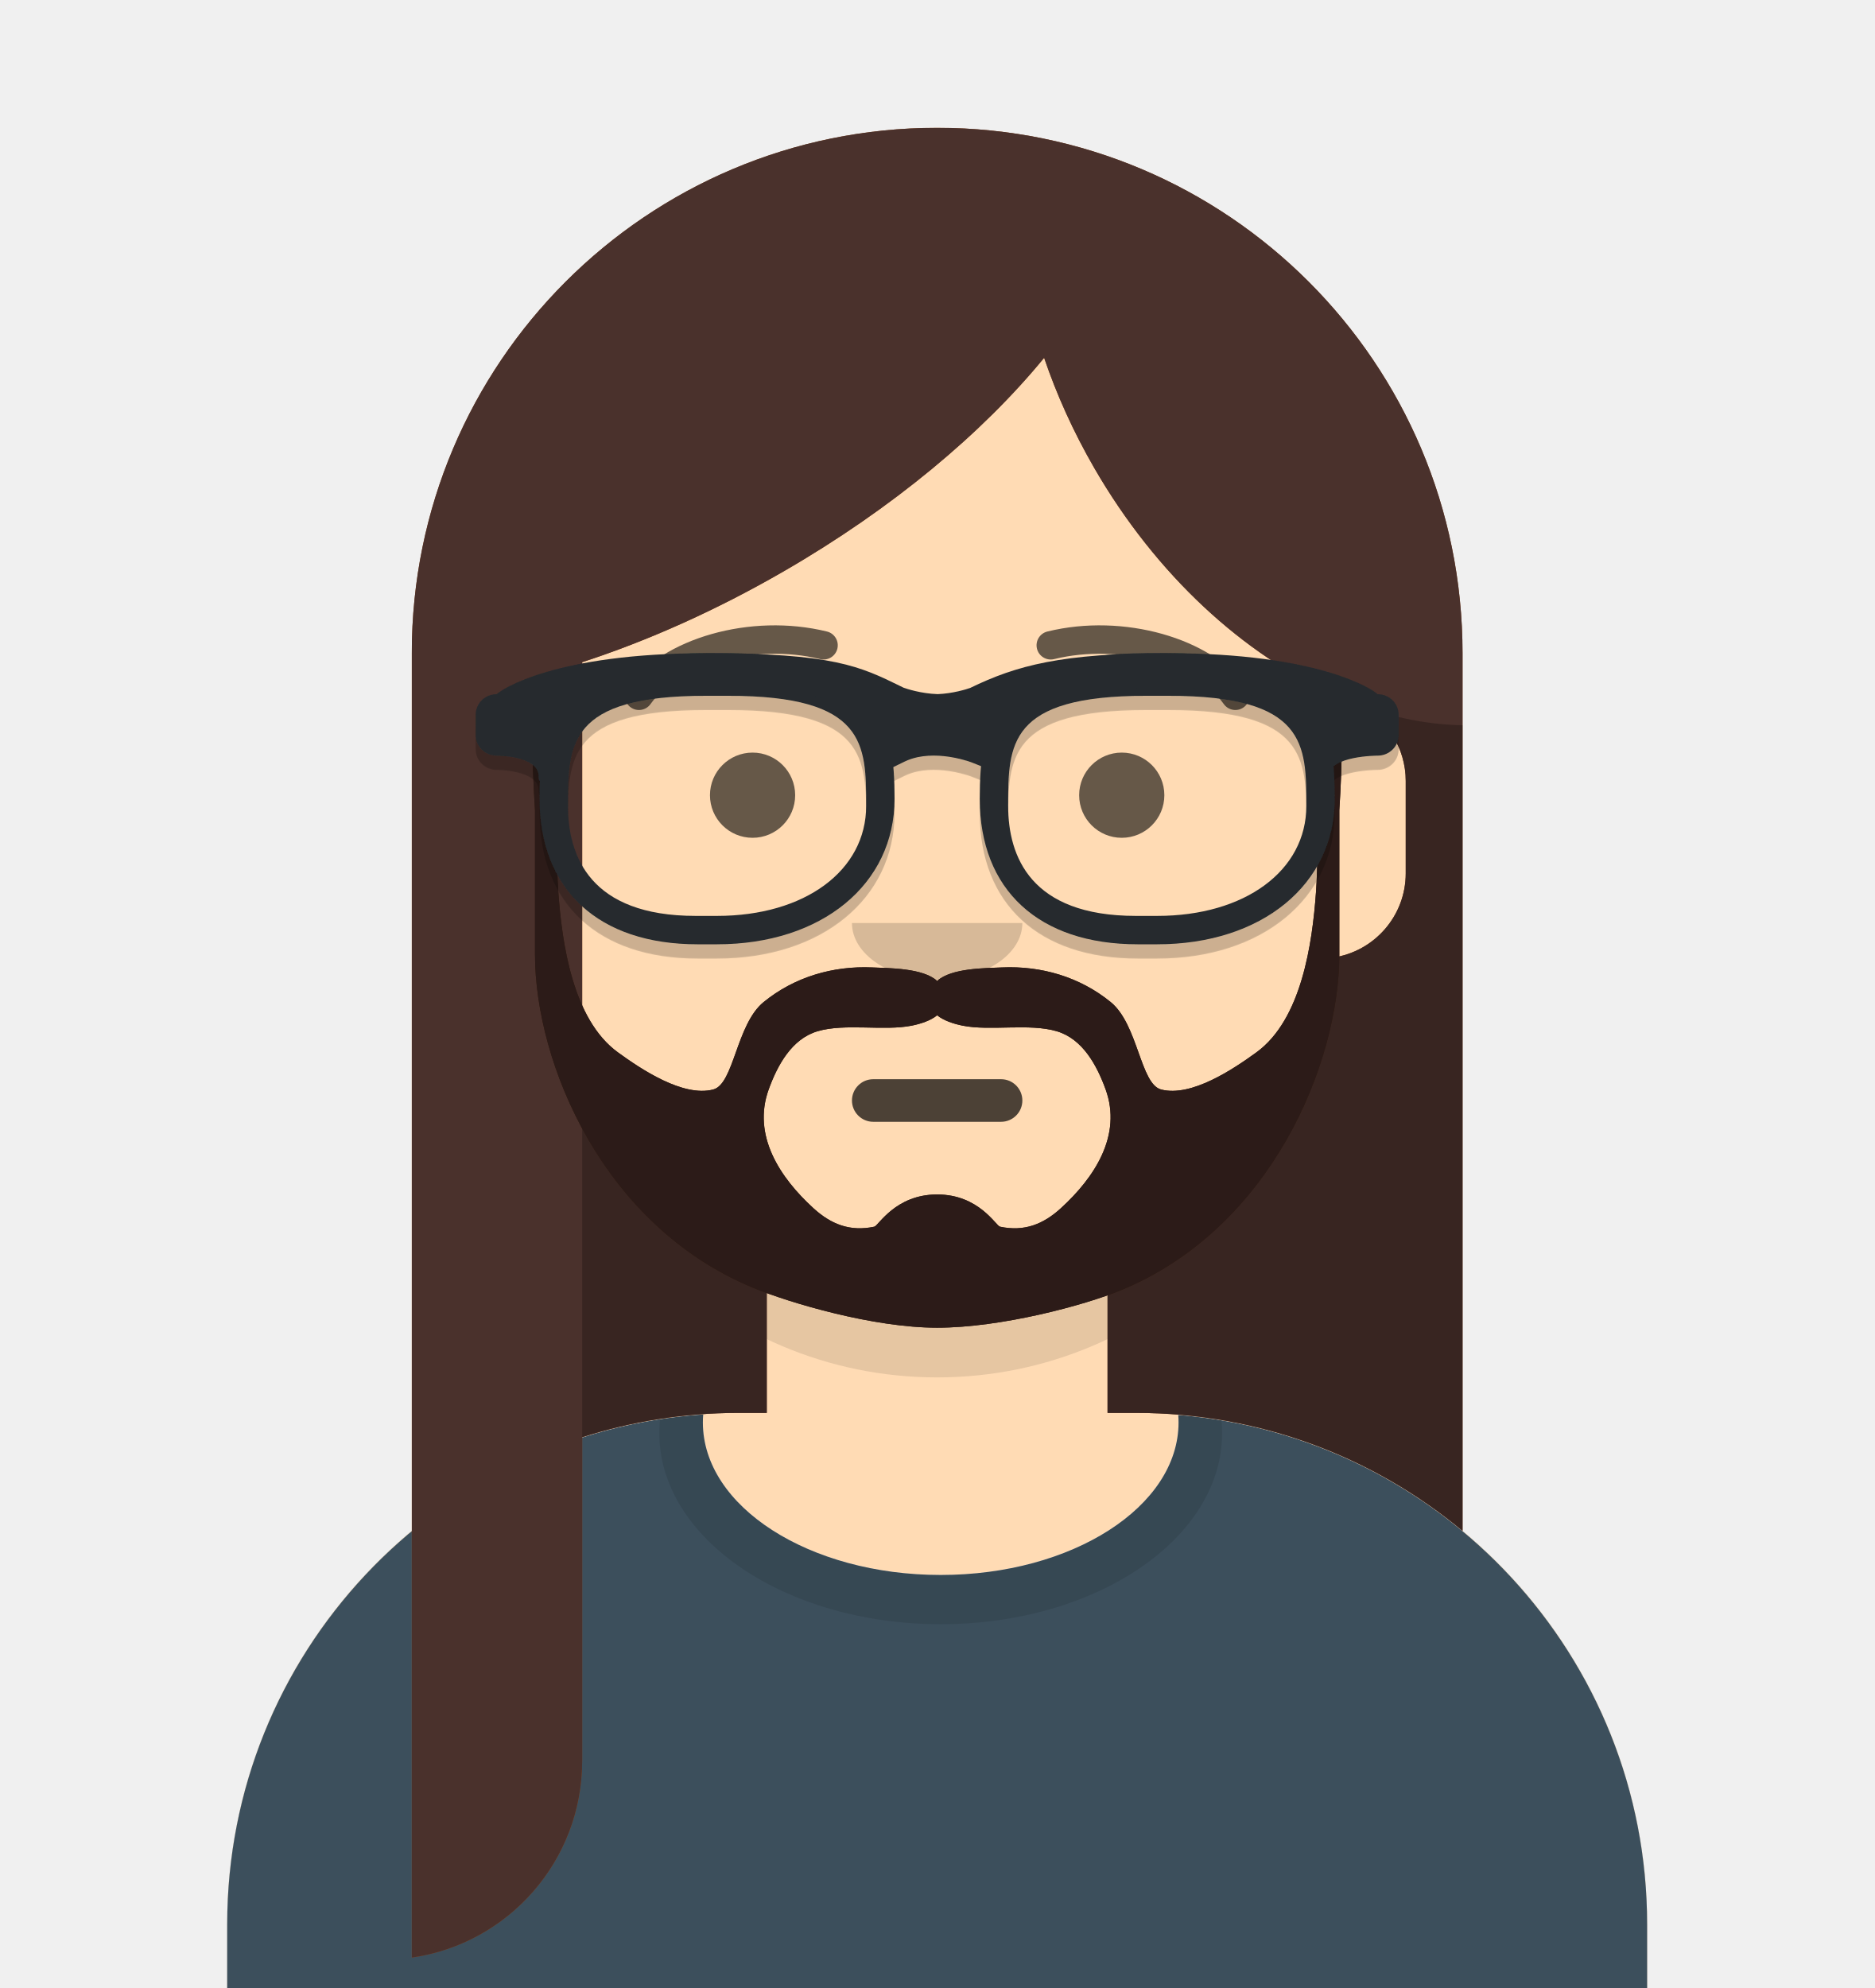
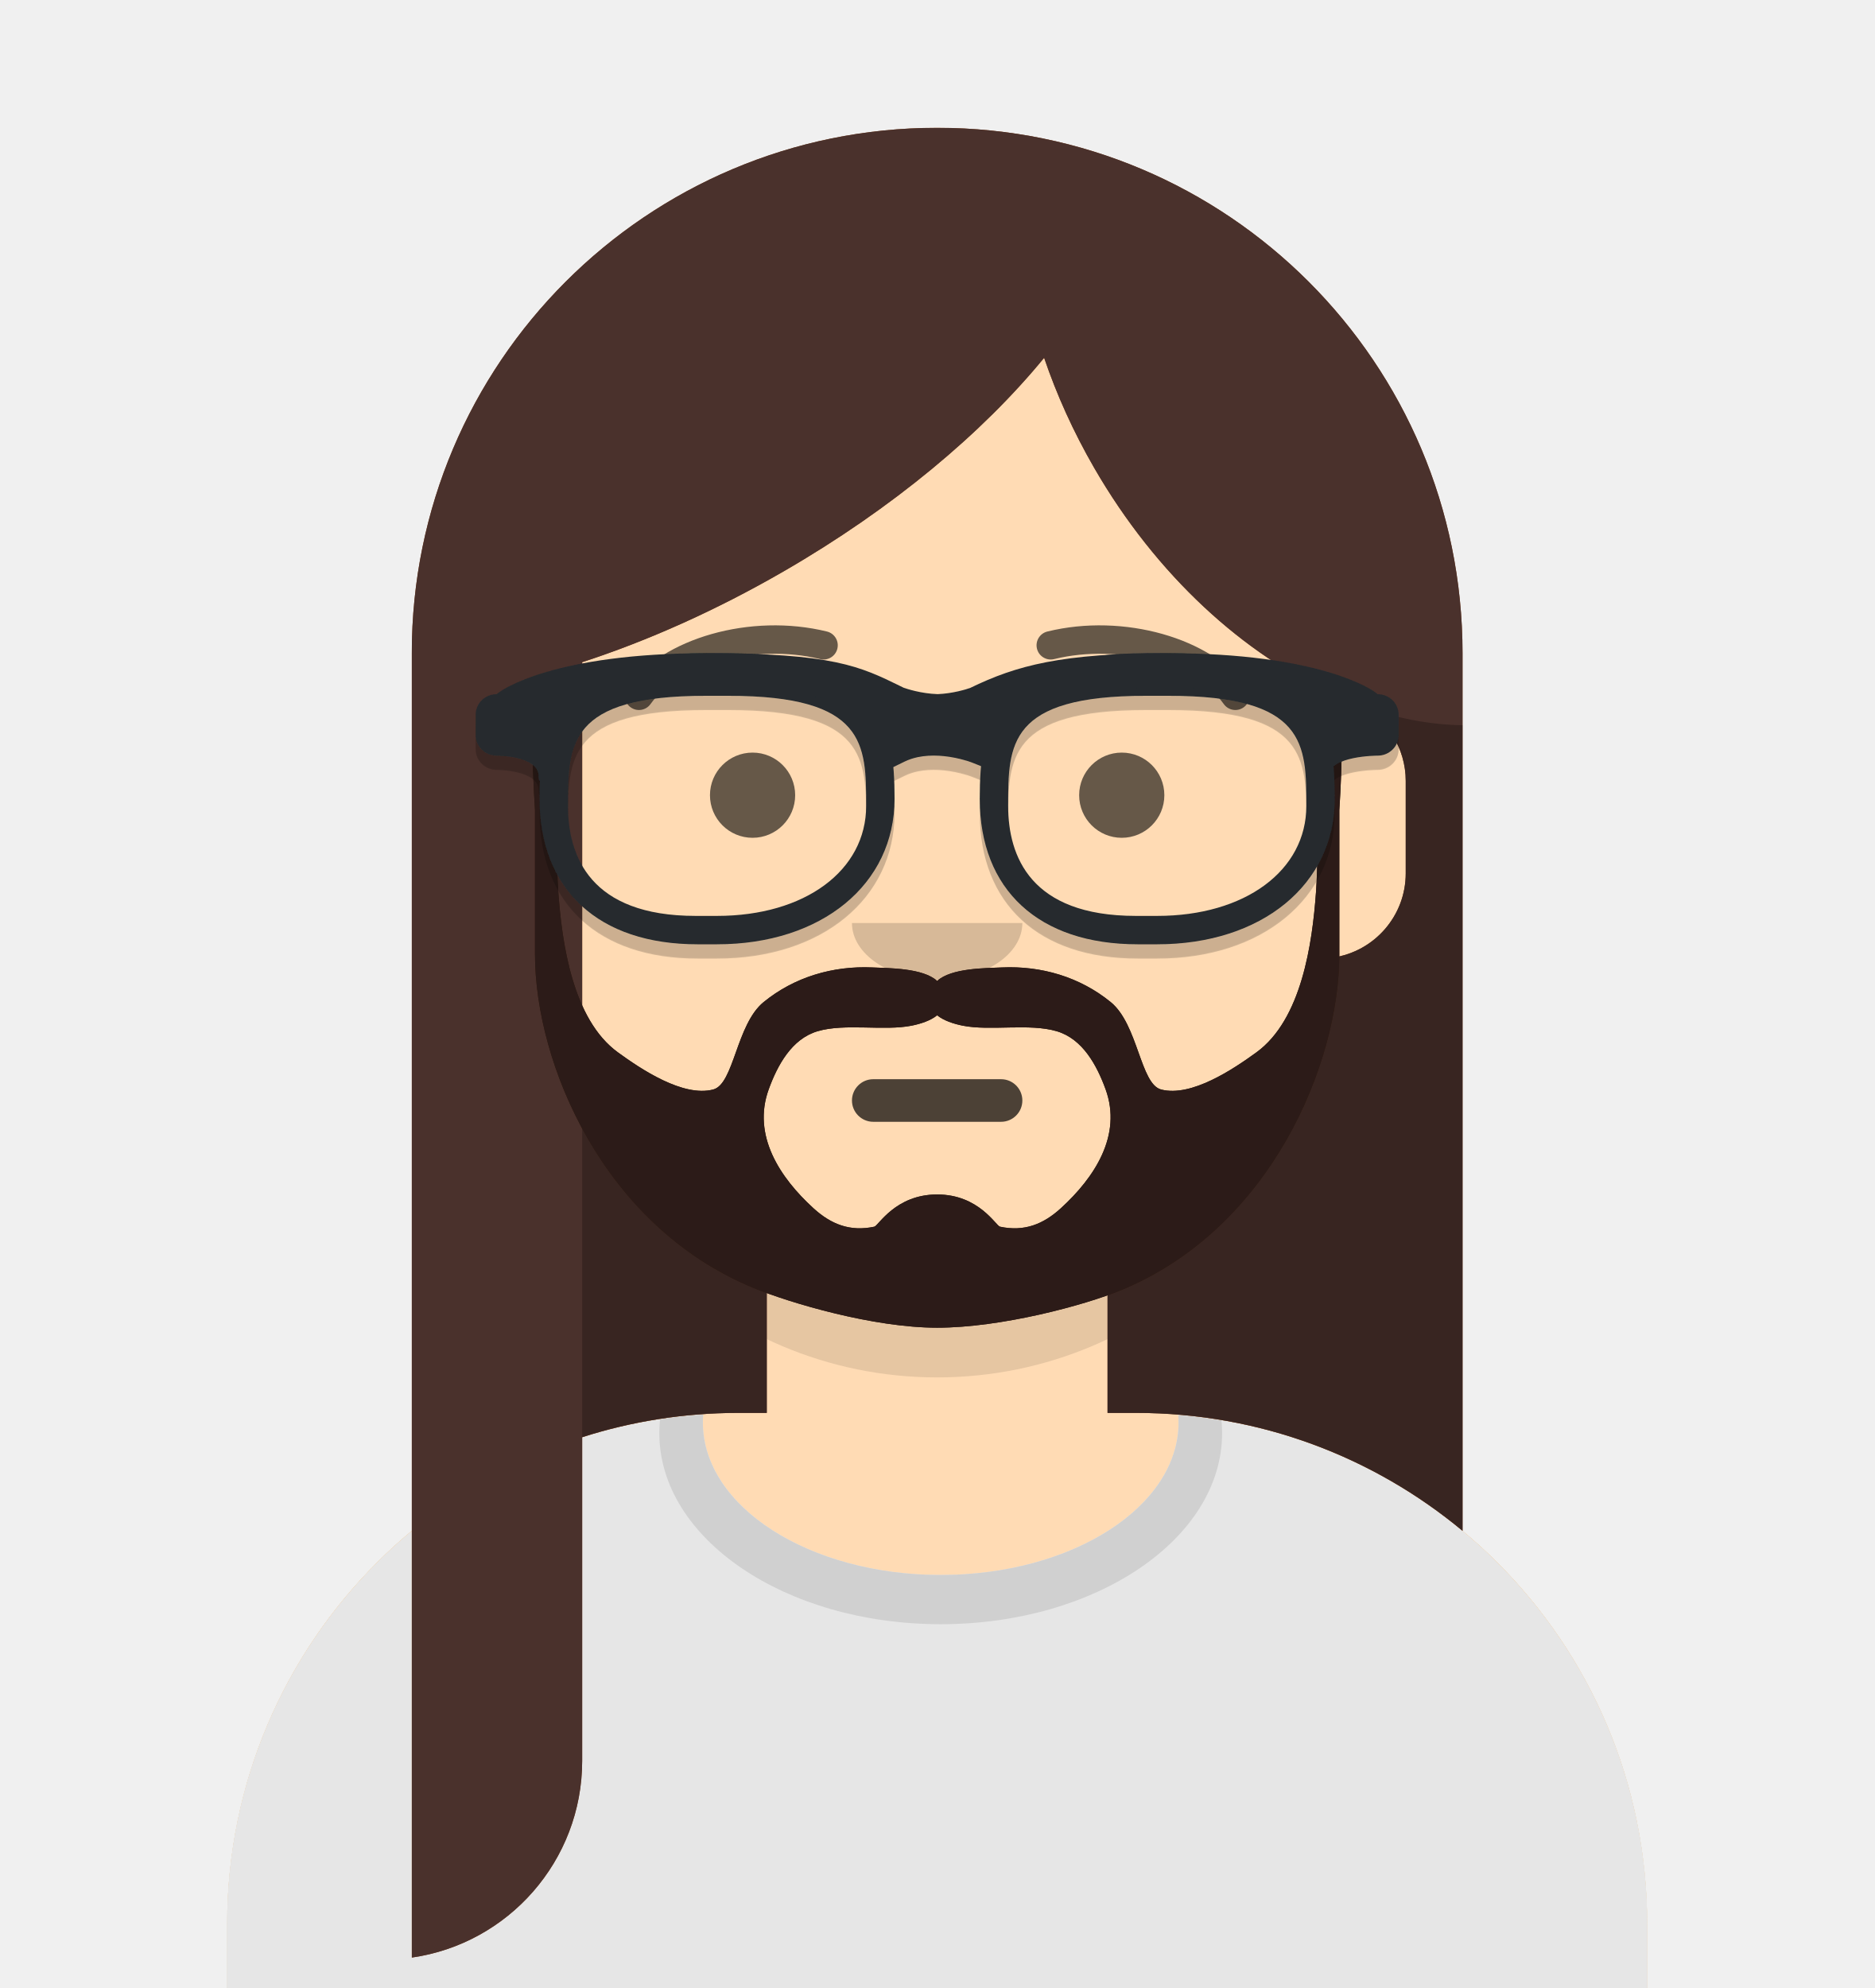
<svg xmlns="http://www.w3.org/2000/svg" xmlns:xlink="http://www.w3.org/1999/xlink" width="264px" height="280px" viewBox="0 0 264 280" version="1.1">
  <defs>
    <circle id="react-path-1" cx="120" cy="120" r="120" />
    <path d="M12,160 C12,226.274 65.726,280 132,280 C198.274,280 252,226.274 252,160 L264,160 L264,-1.42108547e-14 L-3.19744231e-14,-1.42108547e-14 L-3.19744231e-14,160 L12,160 Z" id="react-path-2" />
    <path d="M124,144.611 L124,163 L128,163 L128,163 C167.765,163 200,195.235 200,235 L200,244 L0,244 L0,235 C-4.86974701e-15,195.235 32.235,163 72,163 L72,163 L76,163 L76,144.611 C58.763,136.422 46.372,119.687 44.305,99.881 C38.48,99.058 34,94.052 34,88 L34,74 C34,68.054 38.325,63.118 44,62.166 L44,56 L44,56 C44,25.072 69.072,5.68137151e-15 100,0 L100,0 L100,0 C130.928,-5.68137151e-15 156,25.072 156,56 L156,62.166 C161.675,63.118 166,68.054 166,74 L166,88 C166,94.052 161.52,99.058 155.695,99.881 C153.628,119.687 141.237,136.422 124,144.611 Z" id="react-path-3" />
  </defs>
  <g id="Avataaar" stroke="none" stroke-width="1" fill="none" fill-rule="evenodd">
    <g transform="translate(-825, -1100)" id="Avataaar/Circle">
      <g transform="translate(825, 1100)">
        <g id="Mask" />
        <g id="Avataaar" stroke-width="1" fill-rule="evenodd" mask="url(#react-mask-5)">
          <g id="Body" transform="translate(32, 36)">
            <mask id="react-mask-6" fill="white">
              <use xlink:href="#react-path-3" />
            </mask>
            <use fill="#D0C6AC" xlink:href="#react-path-3" />
            <g id="Skin/👶🏽-03-Brown" mask="url(#react-mask-6)" fill="#FFDBB4">
              <g transform="translate(0, 0)" id="Color">
                <rect x="0" y="0" width="264" height="280" />
              </g>
            </g>
            <path d="M156,79 L156,102 C156,132.928 130.928,158 100,158 C69.072,158 44,132.928 44,102 L44,79 L44,94 C44,124.928 69.072,150 100,150 C130.928,150 156,124.928 156,94 L156,79 Z" id="Neck-Shadow" fill-opacity="0.1" fill="#000000" mask="url(#react-mask-6)" />
          </g>
          <g id="Clothing/Shirt-Crew-Neck" transform="translate(0, 170)">
            <defs>
-               <path d="M165.96,29.295 C202.936,32.325 232,63.294 232,101.052 L232,110 L32,110 L32,101.052 C32,62.953 61.592,31.765 99.045,29.22 C99.015,29.593 99,29.969 99,30.348 C99,42.211 113.998,51.828 132.5,51.828 C151.002,51.828 166,42.211 166,30.348 C166,29.995 165.987,29.644 165.96,29.295 Z" id="react-path-115" />
+               <path d="M165.96,29.295 C202.936,32.325 232,63.294 232,101.052 L232,110 L32,110 L32,101.052 C32,62.953 61.592,31.765 99.045,29.22 C99.015,29.593 99,29.969 99,30.348 C99,42.211 113.998,51.828 132.5,51.828 C151.002,51.828 166,42.211 166,30.348 C166,29.995 165.987,29.644 165.96,29.295 Z" id="react-path-407" />
            </defs>
-             <mask id="react-mask-116" fill="white">
-               <use xlink:href="#react-path-115" />
+             <mask id="react-mask-408" fill="white">
+               <use xlink:href="#react-path-407" />
            </mask>
-             <use id="Clothes" fill="#E6E6E6" fill-rule="evenodd" xlink:href="#react-path-115" />
-             <g id="Color/Palette/Gray-01" mask="url(#react-mask-116)" fill-rule="evenodd" fill="#3C4F5C">
+             <use id="Clothes" fill="#E6E6E6" fill-rule="evenodd" xlink:href="#react-path-407" />
+             <g id="Color/Palette/Gray-01" mask="url(#react-mask-408)" fill-rule="evenodd" fill="#E6E6E6">
              <rect id="🖍Color" x="0" y="0" width="264" height="110" />
            </g>
-             <g id="Shadowy" opacity="0.6" stroke-width="1" fill-rule="evenodd" mask="url(#react-mask-116)" fill-opacity="0.16" fill="#000000">
+             <g id="Shadowy" opacity="0.6" stroke-width="1" fill-rule="evenodd" mask="url(#react-mask-408)" fill-opacity="0.16" fill="#000000">
              <g transform="translate(92, 4)" id="Hola-👋🏼">
                <ellipse cx="40.5" cy="27.848" rx="39.635" ry="26.914" />
              </g>
            </g>
          </g>
          <g id="Face" transform="translate(76, 82)" fill="#000000">
            <g id="Mouth/Serious" transform="translate(2, 52)" fill="#000000" fill-opacity="0.7">
              <rect id="Why-so-serious?" x="42" y="18" width="24" height="6" rx="3" />
            </g>
            <g id="Nose/Default" transform="translate(28, 40)" fill-opacity="0.16">
              <path d="M16,8 C16,12.418 21.373,16 28,16 L28,16 C34.627,16 40,12.418 40,8" id="Nose" />
            </g>
            <g id="Eyes/Default-😀" transform="translate(0, 8)" fill-opacity="0.6">
              <circle id="Eye" cx="30" cy="22" r="6" />
              <circle id="Eye" cx="82" cy="22" r="6" />
            </g>
            <g id="Eyebrow/Outline/Default" fill-opacity="0.6">
              <g id="I-Browse" transform="translate(12, 6)">
                <path d="M3.63,11.159 C7.545,5.65 18.278,2.561 27.523,4.831 C28.596,5.095 29.679,4.439 29.942,3.366 C30.206,2.293 29.55,1.21 28.477,0.947 C17.74,-1.69 5.312,1.887 0.37,8.841 C-0.27,9.742 -0.059,10.99 0.841,11.63 C1.742,12.27 2.99,12.059 3.63,11.159 Z" id="Eyebrow" fill-rule="nonzero" />
                <path d="M61.63,11.159 C65.545,5.65 76.278,2.561 85.523,4.831 C86.596,5.095 87.679,4.439 87.942,3.366 C88.206,2.293 87.55,1.21 86.477,0.947 C75.74,-1.69 63.312,1.887 58.37,8.841 C57.73,9.742 57.941,10.99 58.841,11.63 C59.742,12.27 60.99,12.059 61.63,11.159 Z" id="Eyebrow" fill-rule="nonzero" transform="translate(73.00015, 6.039198) scale(-1, 1) translate(-73.00015, -6.039198) " />
              </g>
            </g>
          </g>
          <g id="Top" stroke-width="1" fill-rule="evenodd">
            <defs>
-               <rect id="react-path-97" x="0" y="0" width="264" height="280" />
-               <path d="M133.506,81.335 C137.364,83.331 140,87.357 140,92 L140,105 C140,111.019 135.569,116.002 129.791,116.867 C128.048,137.115 115.531,154.283 98,162.611 L98,162.611 L98,181 L102,181 C119.491,181 135.525,187.237 148,197.608 L148,74 C148,53.565 139.717,35.065 126.326,21.674 C112.935,8.283 94.435,-3.55271368e-15 74,0 C33.131,7.10542736e-15 -7.10542736e-15,33.131 0,74 L0,257.716 C13.569,255.776 24,244.106 24,230 L24,184.423 C30.935,182.2 38.327,181 46,181 L50,181 L50,162.611 C38.773,157.277 29.602,148.318 24,137.246 L24,75.266 C33.147,72.291 42.778,68.017 52.342,62.495 C67.745,53.602 80.431,42.941 89.066,32.397 C90.831,37.595 93.175,42.801 96.11,47.885 C104.878,63.071 117.224,74.234 130,79.917 L130,80.166 C130.4,80.233 130.794,80.32 131.18,80.426 C131.955,80.749 132.73,81.052 133.506,81.335 Z" id="react-path-98" />
+               <rect id="react-path-399" x="0" y="0" width="264" height="280" />
+               <path d="M133.506,81.335 C137.364,83.331 140,87.357 140,92 L140,105 C140,111.019 135.569,116.002 129.791,116.867 C128.048,137.115 115.531,154.283 98,162.611 L98,162.611 L98,181 L102,181 C119.491,181 135.525,187.237 148,197.608 L148,74 C148,53.565 139.717,35.065 126.326,21.674 C112.935,8.283 94.435,-3.55271368e-15 74,0 C33.131,7.10542736e-15 -7.10542736e-15,33.131 0,74 L0,257.716 C13.569,255.776 24,244.106 24,230 L24,184.423 C30.935,182.2 38.327,181 46,181 L50,181 L50,162.611 C38.773,157.277 29.602,148.318 24,137.246 L24,75.266 C33.147,72.291 42.778,68.017 52.342,62.495 C67.745,53.602 80.431,42.941 89.066,32.397 C90.831,37.595 93.175,42.801 96.11,47.885 C104.878,63.071 117.224,74.234 130,79.917 L130,80.166 C130.4,80.233 130.794,80.32 131.18,80.426 C131.955,80.749 132.73,81.052 133.506,81.335 Z" id="react-path-400" />
            </defs>
-             <mask id="react-mask-95" fill="white">
-               <use xlink:href="#react-path-97" />
+             <mask id="react-mask-397" fill="white">
+               <use xlink:href="#react-path-399" />
            </mask>
            <g id="Mask" />
-             <g id="Top/Long-Hair/Straight" mask="url(#react-mask-95)">
+             <g id="Top/Long-Hair/Straight" mask="url(#react-mask-397)">
              <g transform="translate(-1, 0)">
                <g id="Hair" stroke-width="1" fill="none" fill-rule="evenodd" transform="translate(59, 18)">
-                   <mask id="react-mask-96" fill="white">
-                     <use xlink:href="#react-path-98" />
+                   <mask id="react-mask-398" fill="white">
+                     <use xlink:href="#react-path-400" />
                  </mask>
-                   <use id="Mask-Hair" fill="#944F23" xlink:href="#react-path-98" />
-                   <g id="Skin/👶🏽-03-Brown" mask="url(#react-mask-96)" fill="#4A312C">
+                   <use id="Mask-Hair" fill="#944F23" xlink:href="#react-path-400" />
+                   <g id="Skin/👶🏽-03-Brown" mask="url(#react-mask-398)" fill="#4A312C">
                    <g transform="translate(0, 0) " id="Color">
                      <rect x="0" y="0" width="264" height="280" />
                    </g>
                  </g>
                </g>
                <path d="M192.506,99.335 C197.375,101.108 202.263,102.072 207,102.148 L207,102.148 L207,92 C207,71.565 198.717,53.065 185.326,39.674 C198.717,53.065 207,71.565 207,92 L207,215.608 C194.525,205.237 178.491,199 161,199 L157,199 L157,180.611 L157,180.611 C174.531,172.283 187.048,155.115 188.791,134.867 C194.569,134.002 199,129.019 199,123 L199,110 C199,105.357 196.364,101.331 192.506,99.335 Z M190.18,98.426 C189.794,98.32 189.4,98.233 189,98.166 L189,97.917 C189.393,98.092 189.786,98.261 190.18,98.426 Z M83,155.246 C88.602,166.318 97.773,175.277 109,180.611 L109,199 L105,199 C97.327,199 89.935,200.2 83,202.423 L83,155.246 Z" id="Shadow" fill-opacity="0.24" fill="#000000" fill-rule="evenodd" />
                <g id="Facial-Hair/Beard-Light" transform="translate(49, 72)">
                  <defs>
-                     <path d="M101.428,98.169 C98.915,100.463 96.237,101.494 92.853,100.773 C92.271,100.649 89.896,96.235 84,96.235 C78.103,96.235 75.729,100.649 75.147,100.773 C71.762,101.494 69.085,100.463 66.571,98.169 C61.846,93.856 57.917,87.908 60.278,81.419 C61.508,78.037 63.51,74.324 67.151,73.246 C71.038,72.096 76.497,73.244 80.415,72.458 C81.684,72.204 83.071,71.751 84,71 C84.929,71.751 86.316,72.204 87.585,72.458 C91.503,73.244 96.961,72.096 100.849,73.246 C104.49,74.324 106.491,78.037 107.722,81.419 C110.083,87.908 106.154,93.856 101.428,98.169 M140.081,26 C136.671,34.4 137.988,44.858 137.357,53.676 C136.844,60.843 135.337,71.586 128.973,76.215 C125.718,78.582 119.794,82.56 115.542,81.45 C112.615,80.686 112.302,72.29 108.455,69.147 C104.092,65.582 98.643,64.016 93.149,64.258 C90.779,64.362 85.984,64.337 84,66.16 C82.016,64.337 77.222,64.362 74.851,64.258 C69.357,64.016 63.908,65.582 59.545,69.147 C55.698,72.29 55.386,80.686 52.458,81.45 C48.206,82.56 42.282,78.582 39.027,76.215 C32.662,71.586 31.156,60.843 30.643,53.676 C30.012,44.858 31.329,34.4 27.919,26 C26.26,26 27.354,42.129 27.354,42.129 L27.354,62.485 C27.386,77.773 36.935,100.655 58.108,109.393 C63.286,111.53 75.015,115 84,115 C92.985,115 104.714,111.86 109.892,109.723 C131.065,100.986 140.614,77.773 140.646,62.485 L140.646,42.129 C140.646,42.129 141.74,26 140.081,26" id="react-path-128" />
+                     <path d="M101.428,98.169 C98.915,100.463 96.237,101.494 92.853,100.773 C92.271,100.649 89.896,96.235 84,96.235 C78.103,96.235 75.729,100.649 75.147,100.773 C71.762,101.494 69.085,100.463 66.571,98.169 C61.846,93.856 57.917,87.908 60.278,81.419 C61.508,78.037 63.51,74.324 67.151,73.246 C71.038,72.096 76.497,73.244 80.415,72.458 C81.684,72.204 83.071,71.751 84,71 C84.929,71.751 86.316,72.204 87.585,72.458 C91.503,73.244 96.961,72.096 100.849,73.246 C104.49,74.324 106.491,78.037 107.722,81.419 C110.083,87.908 106.154,93.856 101.428,98.169 M140.081,26 C136.671,34.4 137.988,44.858 137.357,53.676 C136.844,60.843 135.337,71.586 128.973,76.215 C125.718,78.582 119.794,82.56 115.542,81.45 C112.615,80.686 112.302,72.29 108.455,69.147 C104.092,65.582 98.643,64.016 93.149,64.258 C90.779,64.362 85.984,64.337 84,66.16 C82.016,64.337 77.222,64.362 74.851,64.258 C69.357,64.016 63.908,65.582 59.545,69.147 C55.698,72.29 55.386,80.686 52.458,81.45 C48.206,82.56 42.282,78.582 39.027,76.215 C32.662,71.586 31.156,60.843 30.643,53.676 C30.012,44.858 31.329,34.4 27.919,26 C26.26,26 27.354,42.129 27.354,42.129 L27.354,62.485 C27.386,77.773 36.935,100.655 58.108,109.393 C63.286,111.53 75.015,115 84,115 C92.985,115 104.714,111.86 109.892,109.723 C131.065,100.986 140.614,77.773 140.646,62.485 L140.646,42.129 C140.646,42.129 141.74,26 140.081,26" id="react-path-420" />
                  </defs>
-                   <mask id="react-mask-127" fill="white">
-                     <use xlink:href="#react-path-128" />
+                   <mask id="react-mask-419" fill="white">
+                     <use xlink:href="#react-path-420" />
                  </mask>
-                   <use id="Lite-Beard" fill="#331B0C" fill-rule="evenodd" xlink:href="#react-path-128" />
-                   <g id="Color/Hair/Brown" mask="url(#react-mask-127)" fill="#2C1B18">
+                   <use id="Lite-Beard" fill="#331B0C" fill-rule="evenodd" xlink:href="#react-path-420" />
+                   <g id="Color/Hair/Brown" mask="url(#react-mask-419)" fill="#2C1B18">
                    <g transform="translate(-32, 0)" id="Color">
                      <rect x="0" y="0" width="264" height="244" />
                    </g>
                  </g>
                </g>
                <g id="Top/_Resources/Prescription-02" fill="none" transform="translate(62, 85)" stroke-width="1">
                  <defs>
-                     <filter x="-0.8%" y="-2.4%" width="101.5%" height="109.8%" filterUnits="objectBoundingBox" id="react-filter-105">
+                     <filter x="-0.8%" y="-2.4%" width="101.5%" height="109.8%" filterUnits="objectBoundingBox" id="react-filter-405">
                      <feOffset dx="0" dy="2" in="SourceAlpha" result="shadowOffsetOuter1" />
                      <feColorMatrix values="0 0 0 0 0   0 0 0 0 0   0 0 0 0 0  0 0 0 0.2 0" type="matrix" in="shadowOffsetOuter1" result="shadowMatrixOuter1" />
                      <feMerge>
                        <feMergeNode in="shadowMatrixOuter1" />
                        <feMergeNode in="SourceGraphic" />
                      </feMerge>
                    </filter>
                  </defs>
-                   <g id="Wayfarers" filter="url(#react-filter-105)" transform="translate(6, 7)" fill="#252C2F">
+                   <g id="Wayfarers" filter="url(#react-filter-405)" transform="translate(6, 7)" fill="#252C2F">
                    <path d="M34,41 L31.242,41 C17.315,41 9,33.336 9,20.5 C9,10.127 10.817,0 32.53,0 L35.47,0 C57.183,0 59,10.127 59,20.5 C59,32.569 48.721,41 34,41 Z M32.385,6 C13,6 13,12.841 13,21.502 C13,28.572 16.116,37 30.971,37 L34,37 C46.365,37 55,30.627 55,21.502 C55,12.841 55,6 35.615,6 L32.385,6 Z" id="Left" fill-rule="nonzero" />
                    <path d="M96,41 L93.242,41 C79.315,41 71,33.336 71,20.5 C71,10.127 72.817,0 94.53,0 L97.47,0 C119.183,0 121,10.127 121,20.5 C121,32.569 110.721,41 96,41 Z M94.385,6 C75,6 75,12.841 75,21.502 C75,28.572 78.119,37 92.971,37 L96,37 C108.365,37 117,30.627 117,21.502 C117,12.841 117,6 97.615,6 L94.385,6 Z" id="Right" fill-rule="nonzero" />
                    <path d="M2.955,5.772 C3.646,5.096 11.21,0 32.5,0 C50.351,0 54.13,1.853 59.85,4.652 L60.269,4.859 C60.667,4.999 62.7,5.69 65.079,5.766 C67.246,5.673 69.1,5.085 69.642,4.897 C76.17,1.722 82.561,0 97.5,0 C118.79,0 126.354,5.096 127.045,5.772 C128.679,5.772 130,7.062 130,8.657 L130,11.543 C130,13.139 128.679,14.429 127.045,14.429 C127.045,14.429 120.144,14.429 120.144,17.315 C120.144,20.2 118.182,13.139 118.182,11.543 L118.182,8.732 C114.579,7.353 108.128,4.786 97.5,4.786 C85.658,4.786 79.761,6.886 74.702,8.971 L74.759,9.108 L74.756,11.094 L72.539,16.444 L69.8,15.361 C69.556,15.264 69.028,15.09 68.296,14.91 C66.256,14.407 64.159,14.254 62.304,14.634 C61.624,14.774 60.992,14.984 60.413,15.267 L57.77,16.558 L55.127,11.396 L55.244,9.102 L55.325,8.907 C50.962,6.874 46.939,4.786 32.5,4.786 C21.872,4.786 15.422,7.352 11.818,8.731 L11.818,11.543 C11.818,13.139 8.864,20.2 8.864,17.315 C8.864,14.429 2.955,14.429 2.955,14.429 C1.324,14.429 0,13.139 0,11.543 L0,8.657 C0,7.062 1.324,5.772 2.955,5.772 Z" id="Stuff" fill-rule="nonzero" />
                  </g>
                </g>
              </g>
            </g>
          </g>
        </g>
      </g>
    </g>
  </g>
</svg>
